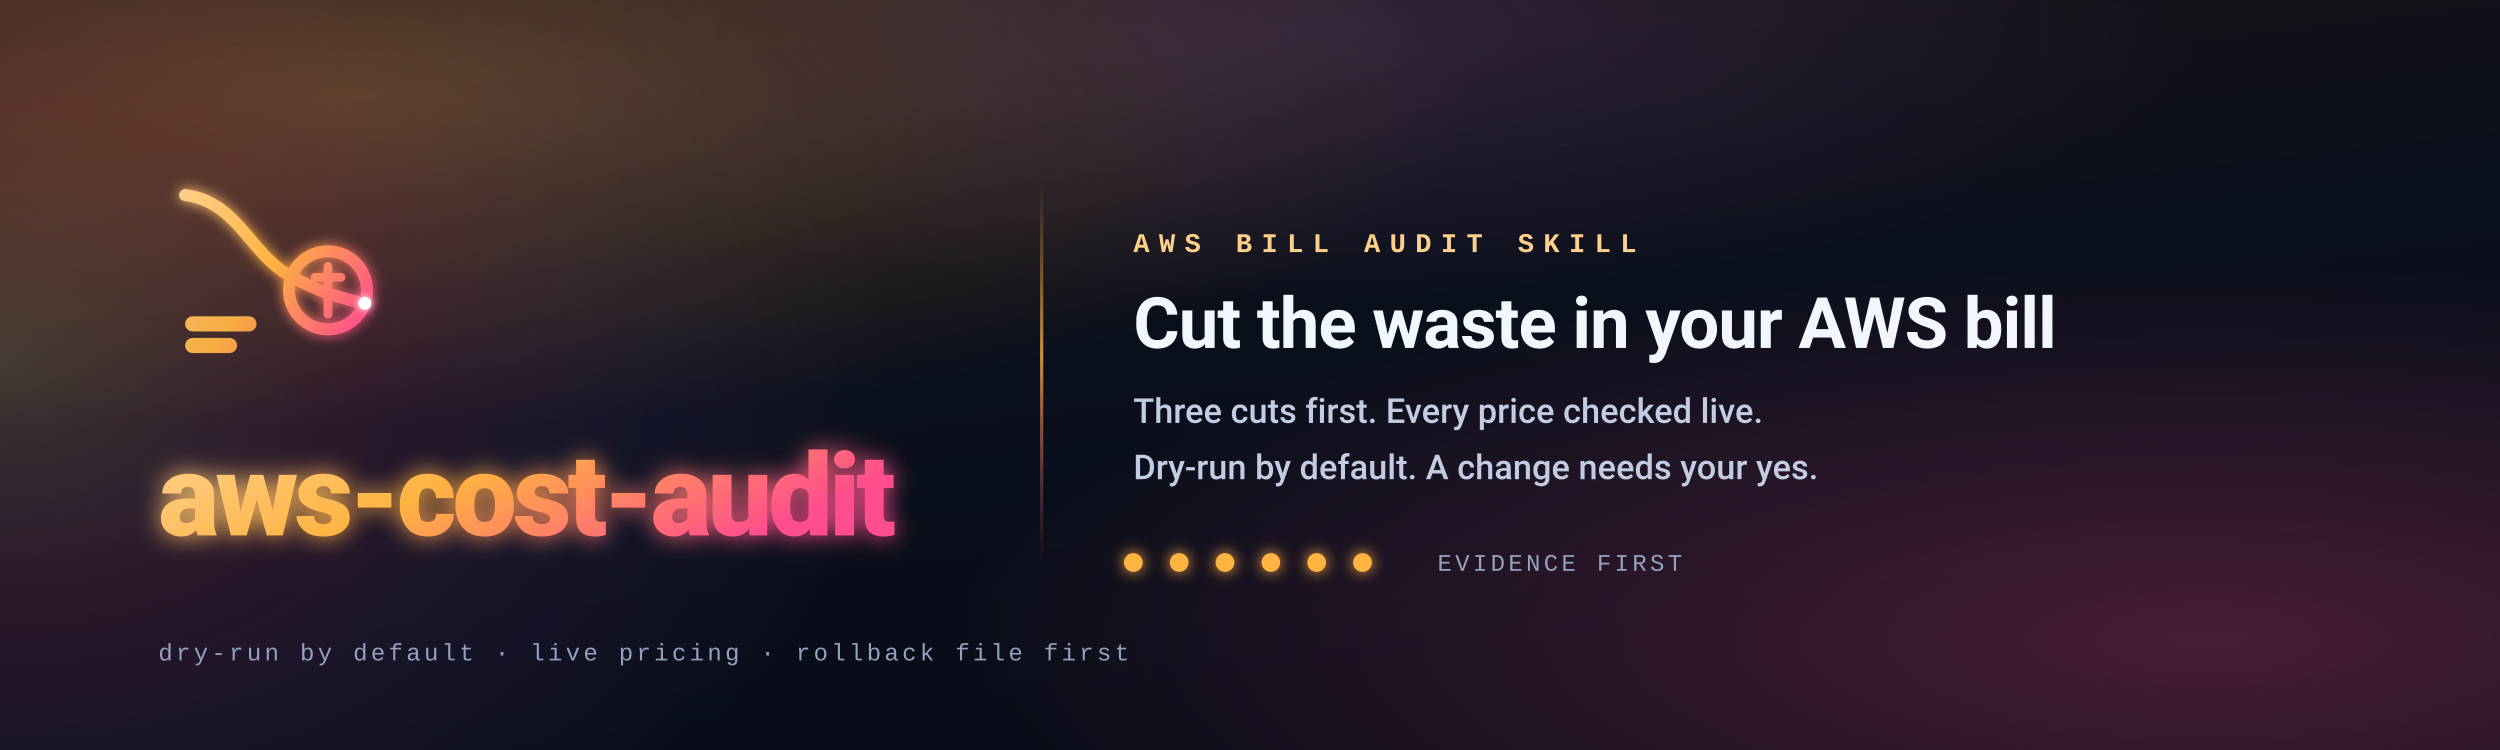
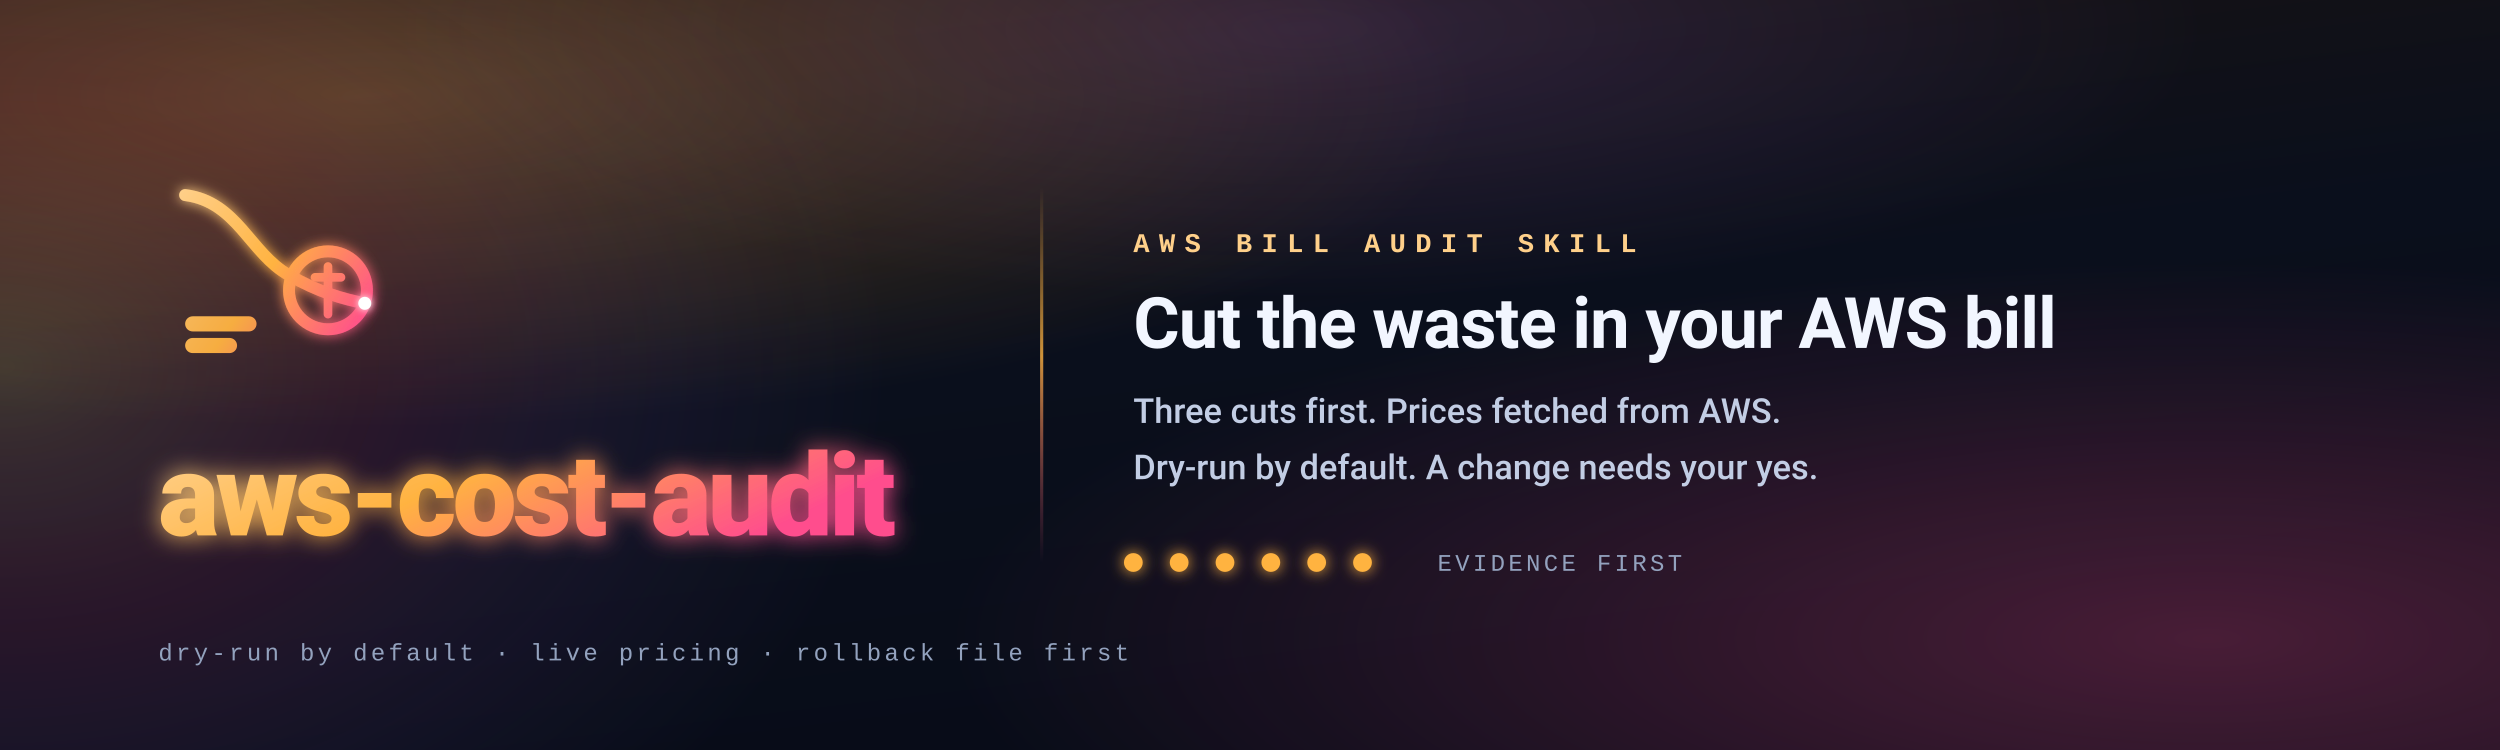
<svg xmlns="http://www.w3.org/2000/svg" viewBox="0 0 1200 360" fill="none" role="img" aria-label="aws-cost-audit, an AWS bill audit skill: a savings plan you can check">
  <defs>
    <linearGradient id="aw-ground" x1="0" y1="0" x2="0.4" y2="1">
      <stop offset="0%" stop-color="#1C1410" />
      <stop offset="55%" stop-color="#0A0F1C" />
      <stop offset="100%" stop-color="#080C18" />
    </linearGradient>
    <radialGradient id="aw-bloomA" cx="0.15" cy="0.13" r="0.44">
      <stop offset="0%" stop-color="#FFB341" stop-opacity="0.26" />
      <stop offset="100%" stop-color="#FFB341" stop-opacity="0" />
    </radialGradient>
    <radialGradient id="aw-bloomB" cx="0.88" cy="0.85" r="0.50">
      <stop offset="0%" stop-color="#FF4D8D" stop-opacity="0.26" />
      <stop offset="100%" stop-color="#FF4D8D" stop-opacity="0" />
    </radialGradient>
    <radialGradient id="aw-bloomC" cx="0.52" cy="0.04" r="0.36">
      <stop offset="0%" stop-color="#C77DFF" stop-opacity="0.16" />
      <stop offset="100%" stop-color="#C77DFF" stop-opacity="0" />
    </radialGradient>
    <radialGradient id="aw-wash" cx="0.5" cy="0.5" r="0.5">
      <stop offset="0%" stop-color="#FFD08A" stop-opacity="0.20" />
      <stop offset="42%" stop-color="#FF4D8D" stop-opacity="0.124" />
      <stop offset="76%" stop-color="#C77DFF" stop-opacity="0.046" />
      <stop offset="100%" stop-color="#C77DFF" stop-opacity="0" />
    </radialGradient>
    <clipPath id="aw-frame">
      <rect width="1200" height="360" />
    </clipPath>
    <linearGradient id="aw-rule" gradientUnits="userSpaceOnUse" x1="500" y1="90" x2="500" y2="270">
      <stop offset="0%" stop-color="#FFB341" stop-opacity="0" />
      <stop offset="45%" stop-color="#FFB341" stop-opacity="0.8" />
      <stop offset="100%" stop-color="#FF4D8D" stop-opacity="0" />
    </linearGradient>
    <linearGradient id="aw-ink" gradientUnits="userSpaceOnUse" x1="40" y1="76" x2="216" y2="196">
      <stop class="awk1" offset="0%" stop-color="#FFD08A" />
      <stop class="awk2" offset="52%" stop-color="#FFB341" />
      <stop class="awk3" offset="100%" stop-color="#FF4D8D" />
    </linearGradient>
    <filter id="aw-glow" x="-45%" y="-45%" width="190%" height="190%">
      <feGaussianBlur stdDeviation="6.0" result="b" />
      <feMerge>
        <feMergeNode in="b" />
        <feMergeNode in="SourceGraphic" />
      </feMerge>
    </filter>
    <filter id="aw-glow-sm" x="-150%" y="-150%" width="400%" height="400%">
      <feGaussianBlur stdDeviation="3.6" result="b" />
      <feMerge>
        <feMergeNode in="b" />
        <feMergeNode in="SourceGraphic" />
      </feMerge>
    </filter>
    <clipPath id="aw-b1">
      <rect class="awb1" x="44" y="196" width="66" height="14" />
    </clipPath>
    <clipPath id="aw-b2">
      <rect class="awb2" x="44" y="216" width="48" height="14" />
    </clipPath>
    <linearGradient id="aw-word" x1="0" y1="0" x2="1" y2="0.25">
      <stop class="awk1" offset="0%" stop-color="#FFD08A" />
      <stop class="awk2" offset="46%" stop-color="#FFB341" />
      <stop class="awk3" offset="100%" stop-color="#FF4D8D" />
    </linearGradient>
    <linearGradient id="aw-sheen" x1="0" y1="0" x2="1" y2="0">
      <stop offset="0%" stop-color="#FFFFFF" stop-opacity="0" />
      <stop offset="50%" stop-color="#FFFFFF" stop-opacity="0.62" />
      <stop offset="100%" stop-color="#FFFFFF" stop-opacity="0" />
    </linearGradient>
    <clipPath id="aw-wordclip">
      <text x="76" y="257" font-family="system-ui, -apple-system, 'Segoe UI', Roboto, 'Helvetica Neue', Arial, sans-serif" font-size="55" font-weight="800" letter-spacing="-1.9">aws-cost-audit</text>
    </clipPath>
  </defs>
  <style>
    .disp { font-family: system-ui, -apple-system, 'Segoe UI', Roboto, 'Helvetica Neue', Arial, sans-serif; }
    .mono { font-family: ui-monospace, SFMono-Regular, 'SF Mono', Menlo, Consolas, 'Liberation Mono', monospace; }
    .eyebrow { font-size: 13px; font-weight: 600; letter-spacing: 4.5px; fill: #FFD08A; }
    .head    { font-size: 34px; font-weight: 700; fill: #F2F6FF; letter-spacing: -0.5px; }
    .sub     { font-size: 16.5px; font-weight: 500; fill: #C2CDE4; }
    .tag     { font-size: 11.5px; letter-spacing: 1.6px; fill: #93A2BE; }
    .chip    { font-size: 11.5px; letter-spacing: 1.2px; fill: #C2CDE4; }
    @keyframes aw-breathe { 0%,100% { opacity:0.62; } 50% { opacity:1; } }
    .awbloom { animation: aw-breathe 11s ease-in-out infinite; }
    @keyframes aw-sweep { 0% { transform: translateX(-360px); } 100% { transform: translateX(1560px); } }
    .awwash { animation: aw-sweep 17s cubic-bezier(.5,0,.5,1) infinite; }
    @keyframes aw-sheen { 0% { transform: translateX(0); } 15%,100% { transform: translateX(252px); } }
    .awsheen { animation: aw-sheen 8.5s cubic-bezier(.4,0,.3,1) infinite; }
    @keyframes aw-pip { 0%,100% { opacity: 0.5; } 50% { opacity: 1; } }
    .awp1 { animation: aw-pip 5s ease-in-out infinite 0.0s; }
    .awp2 { animation: aw-pip 5s ease-in-out infinite 0.35s; }
    .awp3 { animation: aw-pip 5s ease-in-out infinite 0.7s; }
    .awp4 { animation: aw-pip 5s ease-in-out infinite 1.05s; }
    .awp5 { animation: aw-pip 5s ease-in-out infinite 1.4s; }
    .awp6 { animation: aw-pip 5s ease-in-out infinite 1.75s; }
    @keyframes aw-draw { 0% { stroke-dashoffset: 1000; } 40%,88% { stroke-dashoffset: 0; } 100% { stroke-dashoffset: 1000; } }
    .awcurve { stroke-dasharray: 1000; animation: aw-draw 7s linear infinite; }
    @keyframes aw-b1 { 0%,40% { width: 66px; } 88%,100% { width: 22px; } }
    @keyframes aw-b2 { 0%,46% { width: 48px; } 88%,100% { width: 14px; } }
    .awb1 { animation: aw-b1 7s steps(6, end) infinite; }
    .awb2 { animation: aw-b2 7s steps(6, end) infinite; }
    @keyframes aw-coin { 0%,100% { opacity: 0.55; } 50% { opacity: 1; } }
    .awcoin { animation: aw-coin 7s ease-in-out infinite; }
    @keyframes aw-k1 { 0%,100% { stop-color:#FFD08A; } 50% { stop-color:#FFB341; } }
    @keyframes aw-k2 { 0%,100% { stop-color:#FFB341; } 50% { stop-color:#FF9A4D; } }
    @keyframes aw-k3 { 0%,100% { stop-color:#FF4D8D; } 50% { stop-color:#FF7A3D; } }
    .awk1 { animation: aw-k1 15s ease-in-out infinite; }
    .awk2 { animation: aw-k2 15s ease-in-out infinite; }
    .awk3 { animation: aw-k3 15s ease-in-out infinite; }
    @media (prefers-reduced-motion: reduce) { * { animation: none !important; } }
  </style>
  <rect width="1200" height="360" fill="url(#aw-ground)" />
  <g class="awbloom">
    <rect width="1200" height="360" fill="url(#aw-bloomA)" />
    <rect width="1200" height="360" fill="url(#aw-bloomB)" />
    <rect width="1200" height="360" fill="url(#aw-bloomC)" />
  </g>
  <g clip-path="url(#aw-frame)">
    <g transform="translate(0,176)">
      <ellipse class="awwash" cx="0" cy="0" rx="430" ry="300" fill="url(#aw-wash)" />
    </g>
  </g>
  <g transform="translate(66,50) scale(0.5195)">
    <g opacity="0.32">
      <circle cx="176" cy="172" r="36" fill="none" stroke="url(#aw-ink)" stroke-width="11" />
      <path d="M44 84 C92 90, 104 138, 140 158 C168 174, 190 180, 210 184" fill="none" stroke="url(#aw-ink)" stroke-width="11" stroke-linecap="round" />
    </g>
    <g class="awcoin" filter="url(#aw-glow)">
      <circle cx="176" cy="172" r="36" fill="none" stroke="url(#aw-ink)" stroke-width="11" />
      <path d="M176 150 V194 M164 160 H188" stroke="url(#aw-ink)" stroke-width="8" stroke-linecap="round" fill="none" />
    </g>
    <g filter="url(#aw-glow)">
      <path class="awcurve" d="M44 84 C92 90, 104 138, 140 158 C168 174, 190 180, 210 184" pathLength="1000" fill="none" stroke="url(#aw-ink)" stroke-width="11" stroke-linecap="round" />
    </g>
    <g transform="translate(210,184)">
      <g filter="url(#aw-glow-sm)">
        <circle r="6" fill="#FFFFFF" />
      </g>
    </g>
    <g fill="url(#aw-ink)" opacity="0.95">
      <g clip-path="url(#aw-b1)">
        <rect x="44" y="196" width="66" height="14" rx="7" />
      </g>
      <g clip-path="url(#aw-b2)">
        <rect x="44" y="216" width="48" height="14" rx="7" />
      </g>
    </g>
  </g>
  <g filter="url(#aw-glow)">
    <text class="disp" x="76" y="257" font-size="55" font-weight="800" letter-spacing="-1.9" fill="url(#aw-word)">aws-cost-audit</text>
  </g>
  <g clip-path="url(#aw-wordclip)">
    <g transform="skewX(-18)">
      <rect class="awsheen" x="15" y="202" width="25" height="74" fill="url(#aw-sheen)" opacity="0.45" />
    </g>
  </g>
  <line x1="500" y1="90" x2="500" y2="270" stroke="url(#aw-rule)" stroke-width="1.5" />
  <g transform="translate(544,0)">
    <text class="mono eyebrow" x="0" y="121">AWS BILL AUDIT SKILL</text>
    <text class="disp head" x="0" y="167">Cut the waste in your AWS bill</text>
-     <text class="disp sub" x="0" y="203">Three cuts first. Every price checked live.</text>
+     <text class="disp sub" x="0" y="203">Three cuts first. Prices fetched from AWS.</text>
    <text class="disp sub" x="0" y="230">Dry-run by default. A change needs your yes.</text>
    <g transform="translate(0,270)">
      <g class="awp1">
        <circle cx="0" cy="0" r="4.5" fill="#FFB341" filter="url(#aw-glow-sm)" />
      </g>
      <g class="awp2">
        <circle cx="22" cy="0" r="4.5" fill="#FFB341" filter="url(#aw-glow-sm)" />
      </g>
      <g class="awp3">
        <circle cx="44" cy="0" r="4.5" fill="#FFB341" filter="url(#aw-glow-sm)" />
      </g>
      <g class="awp4">
        <circle cx="66" cy="0" r="4.5" fill="#FFB341" filter="url(#aw-glow-sm)" />
      </g>
      <g class="awp5">
        <circle cx="88" cy="0" r="4.5" fill="#FFB341" filter="url(#aw-glow-sm)" />
      </g>
      <g class="awp6">
        <circle cx="110" cy="0" r="4.5" fill="#FFB341" filter="url(#aw-glow-sm)" />
      </g>
      <text class="mono tag" x="146" y="4">EVIDENCE FIRST</text>
    </g>
  </g>
  <text class="mono tag" x="76" y="317">dry-run by default  ·  live pricing  ·  rollback file first</text>
</svg>
